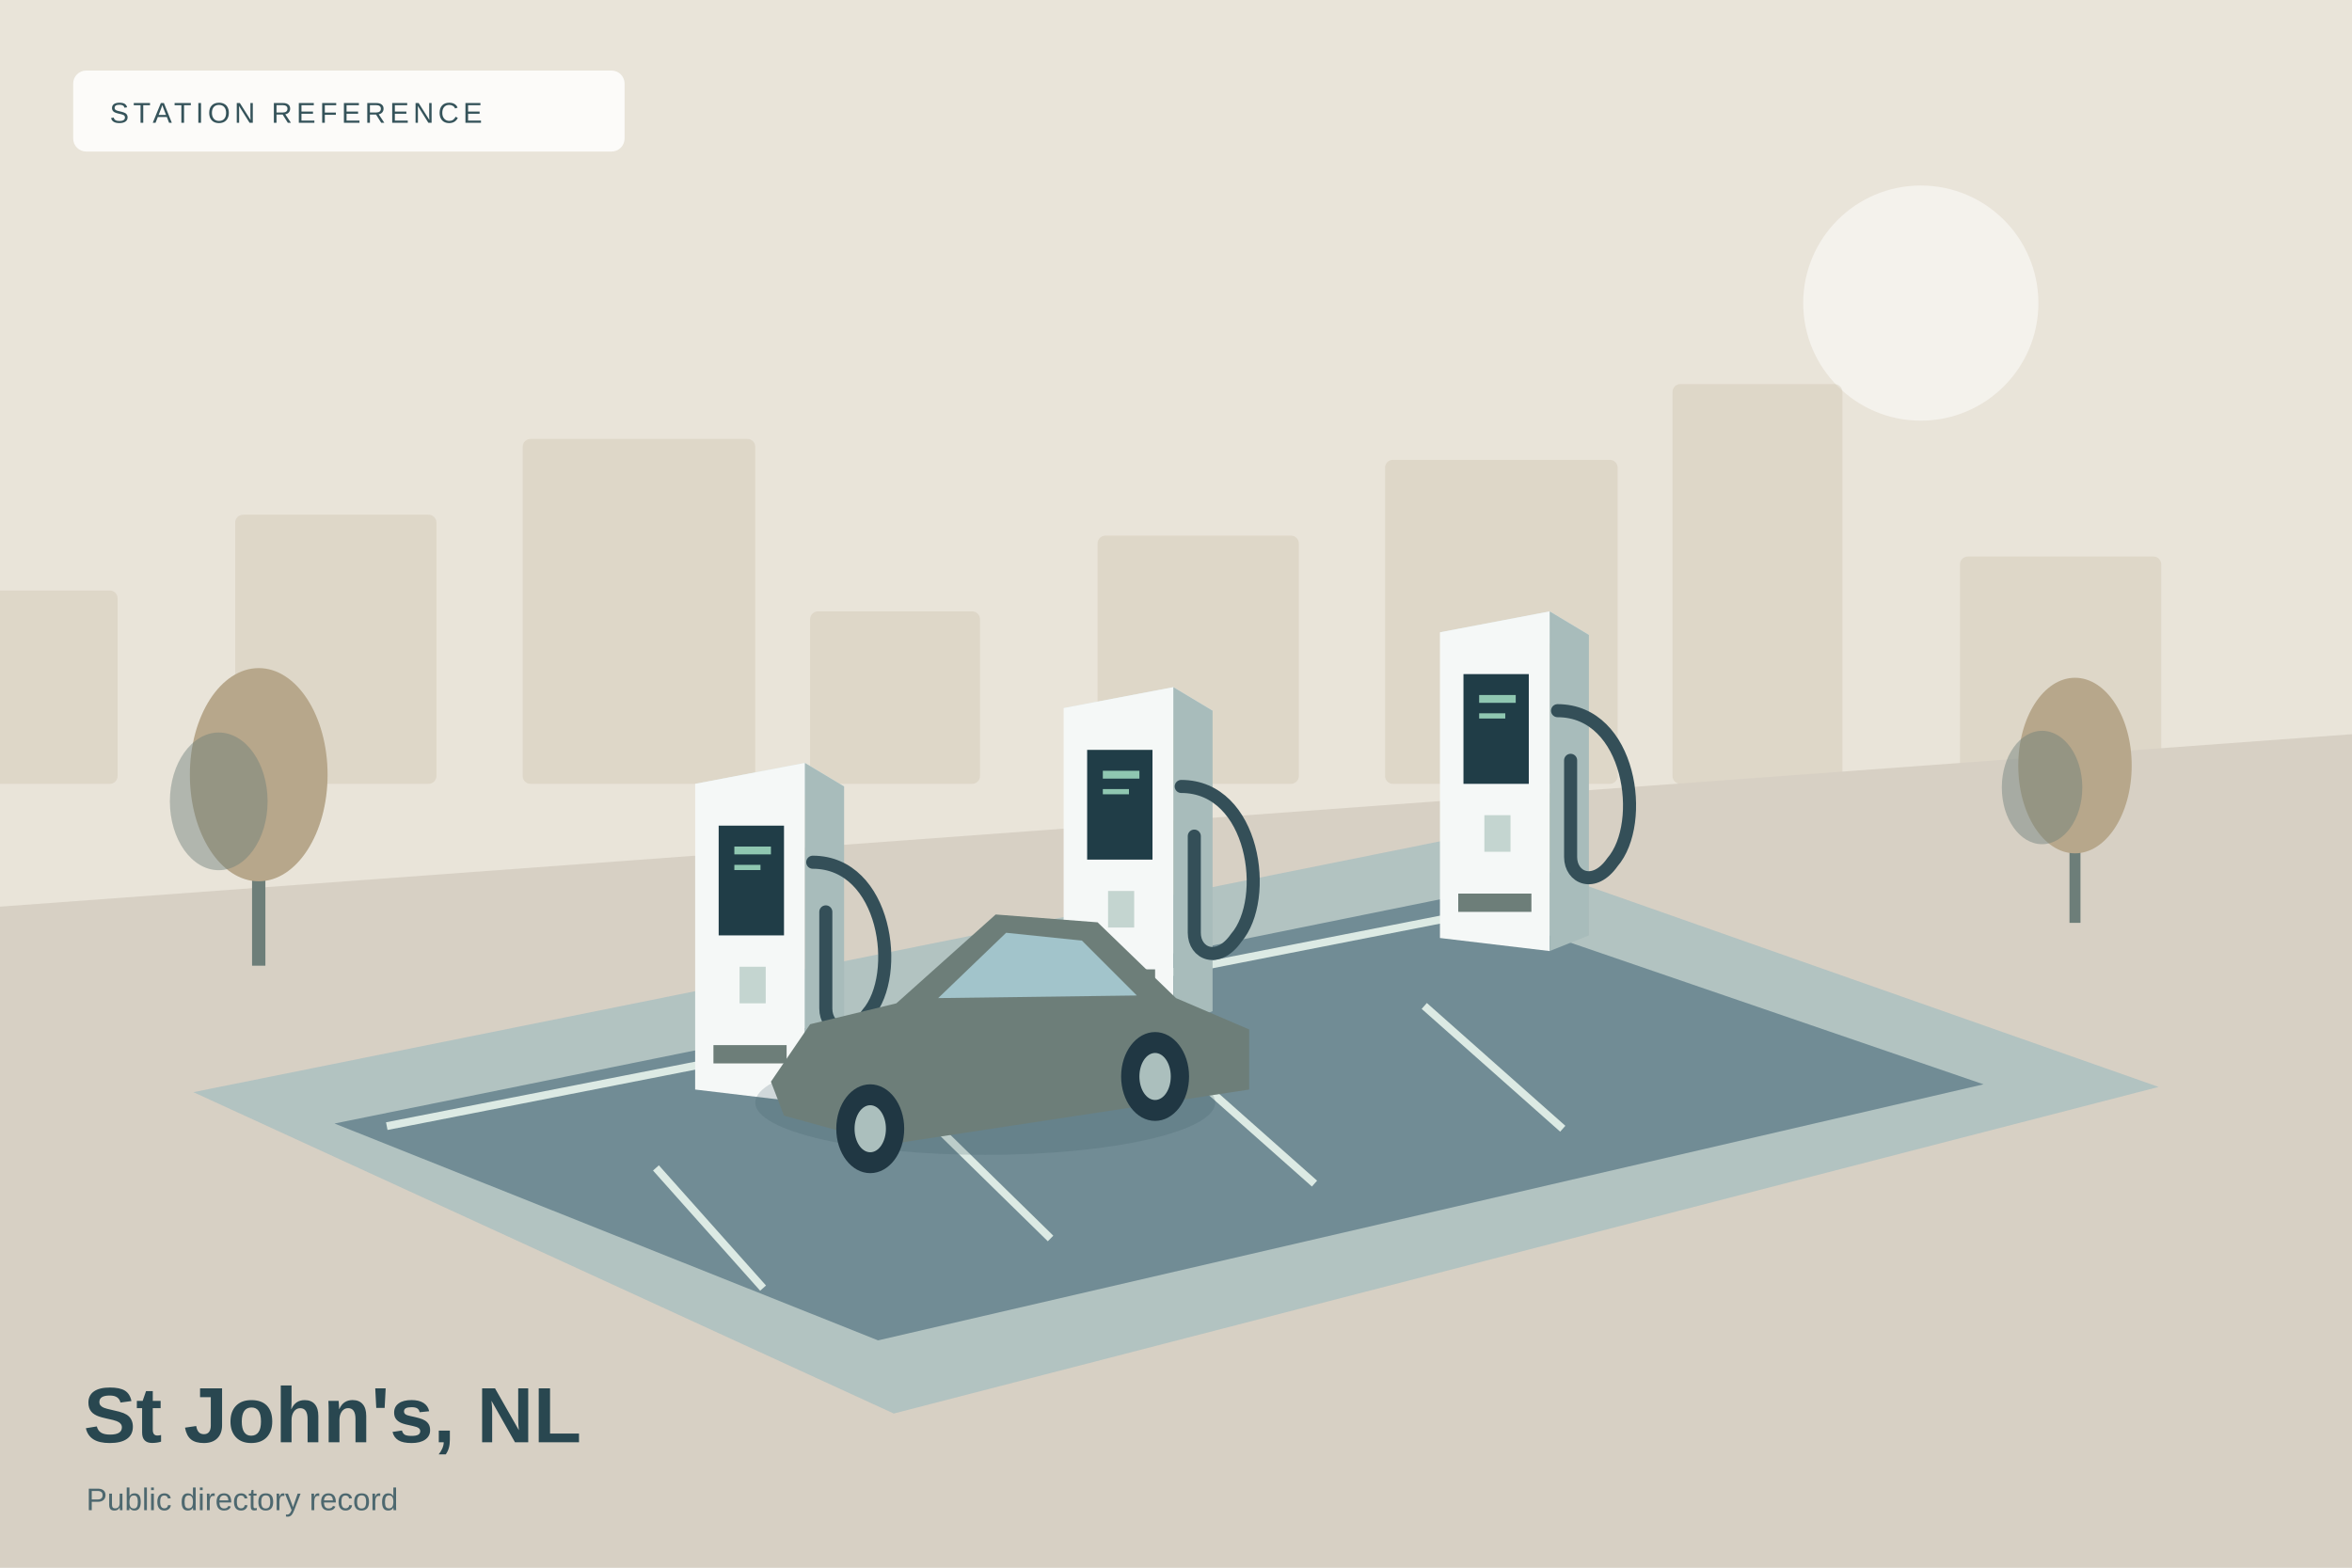
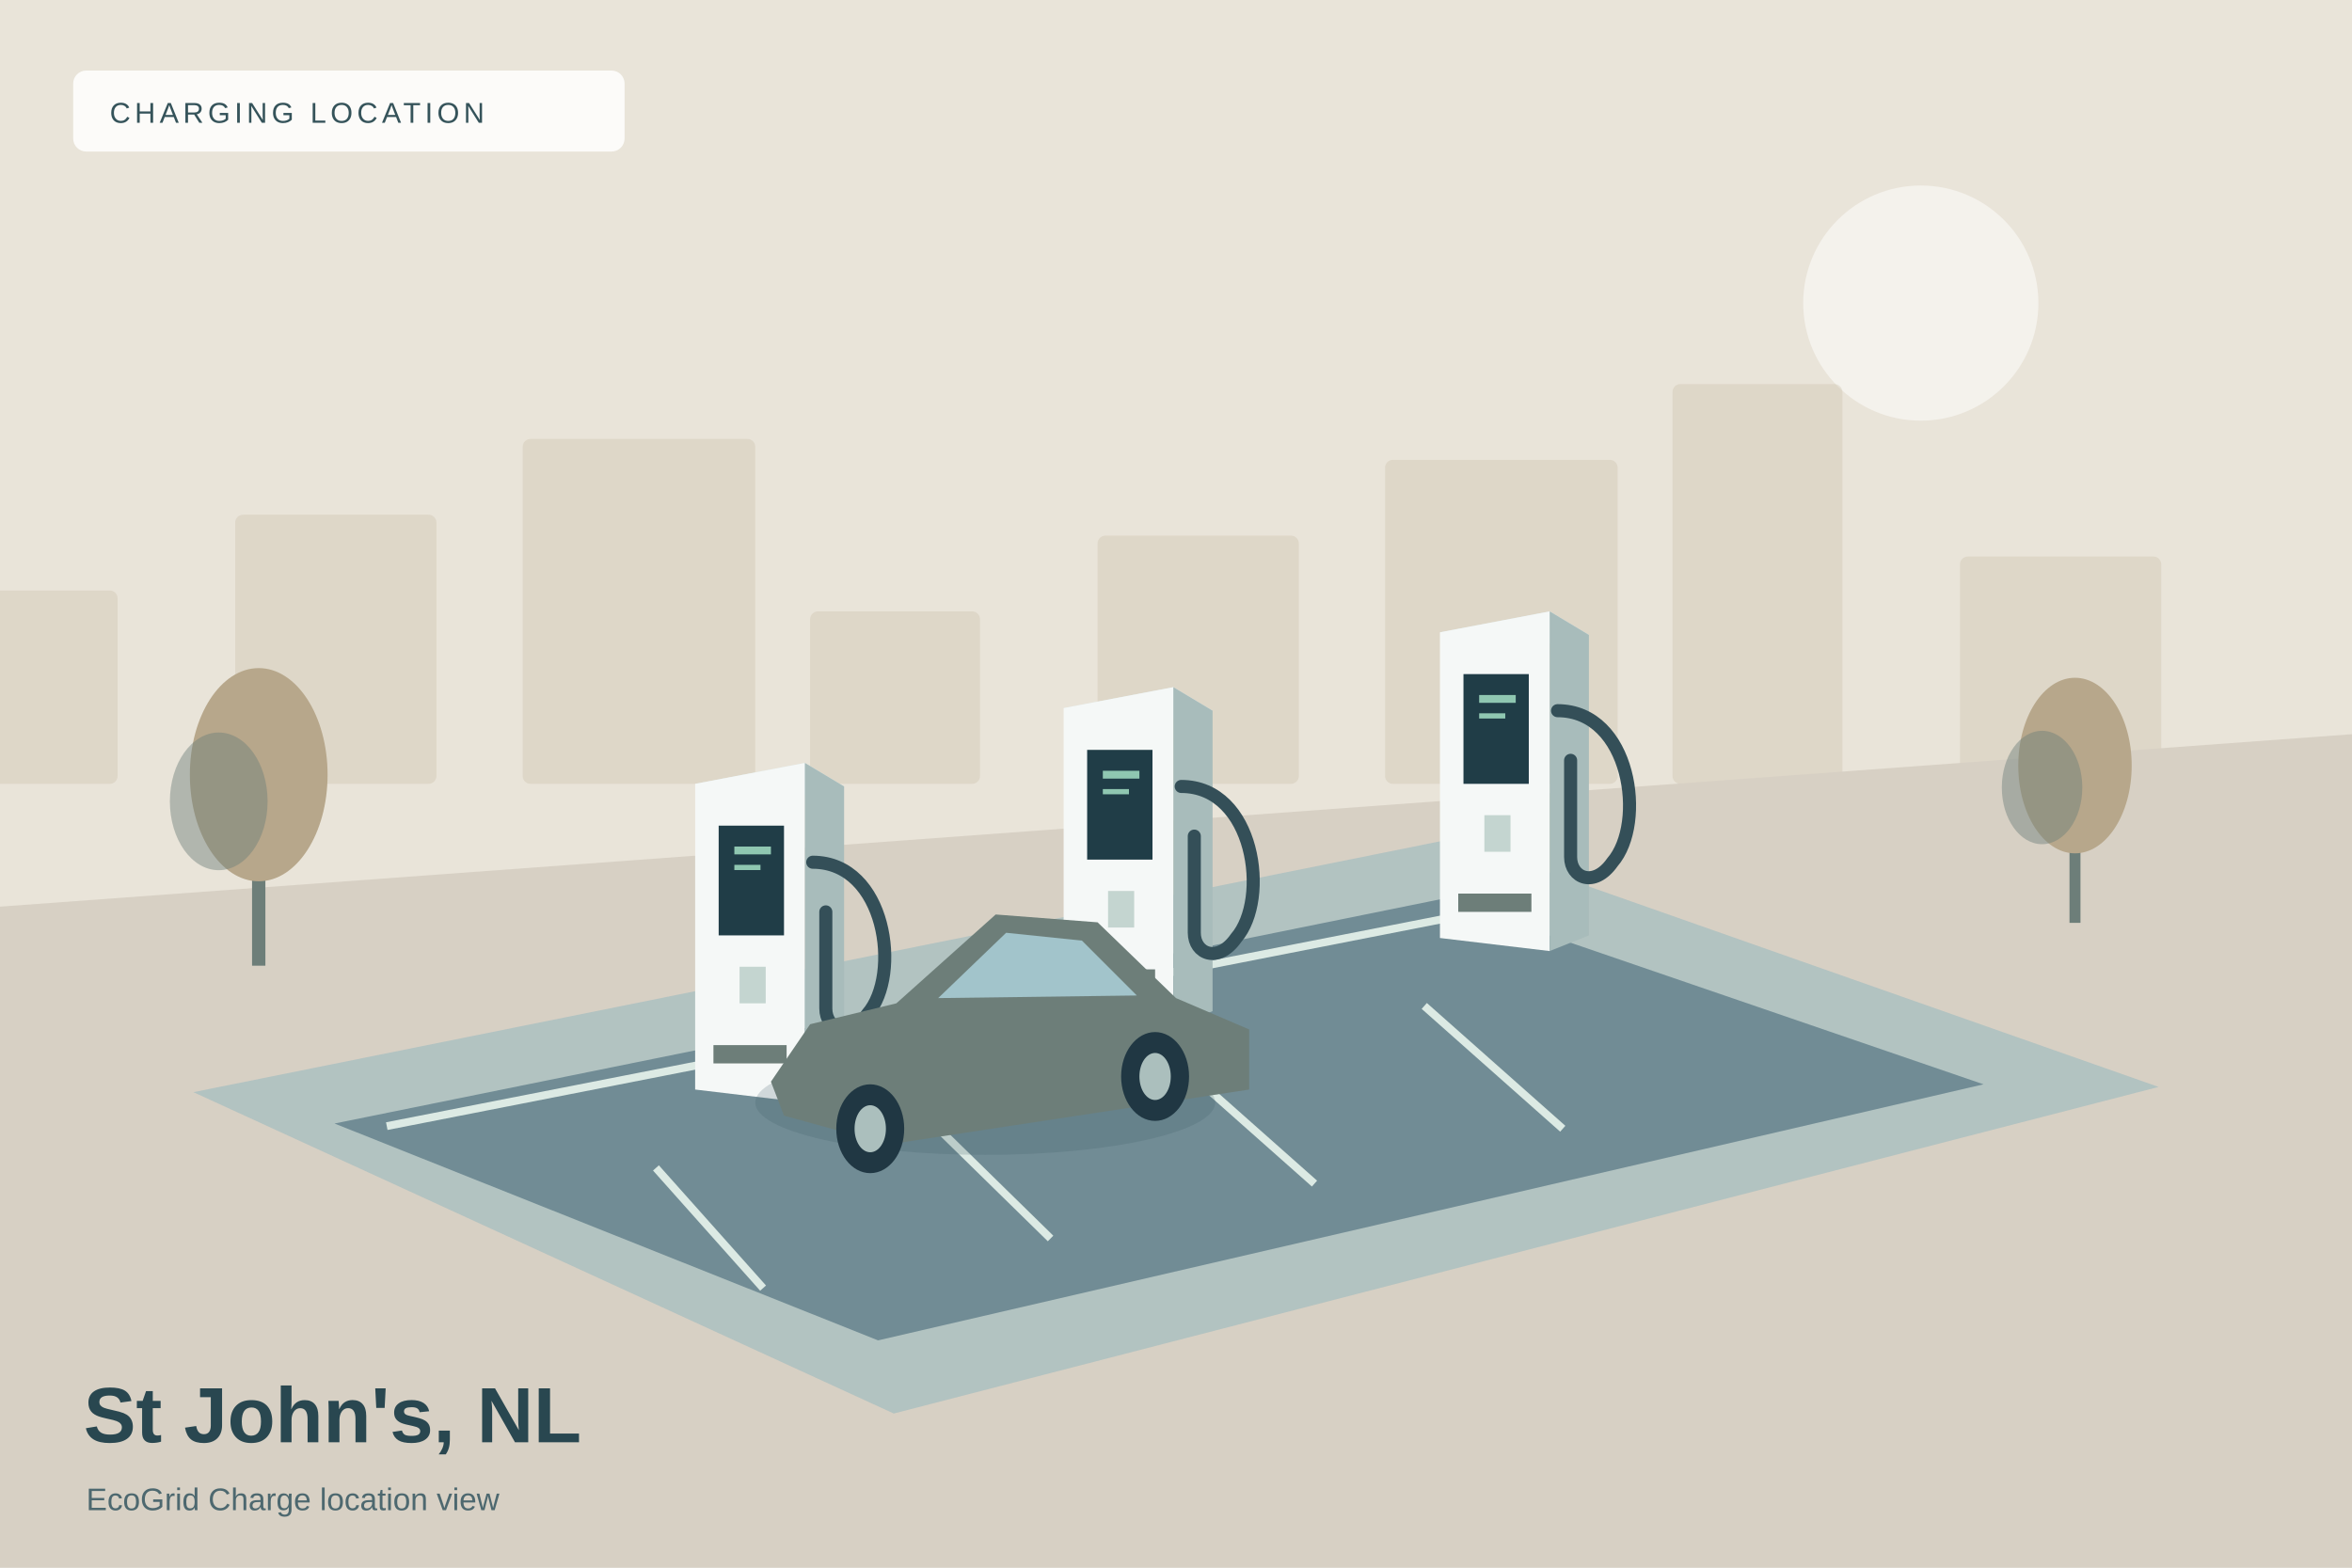
- <svg xmlns="http://www.w3.org/2000/svg" viewBox="0 0 900 600" role="img" aria-label="Station reference for St John's, NL">
+ <svg xmlns="http://www.w3.org/2000/svg" viewBox="0 0 900 600" role="img" aria-label="Charging location in St John's, NL">
  <rect width="900" height="600" fill="#e9e4d9" />
  <circle cx="735" cy="116" r="45" fill="#fff" opacity=".5" />
  <rect x="-20" y="226" width="65" height="74" rx="3" fill="#b7a78b" opacity=".22" />
  <rect x="90" y="197" width="77" height="103" rx="3" fill="#b7a78b" opacity=".22" />
  <rect x="200" y="168" width="89" height="132" rx="3" fill="#b7a78b" opacity=".22" />
  <rect x="310" y="234" width="65" height="66" rx="3" fill="#b7a78b" opacity=".22" />
  <rect x="420" y="205" width="77" height="95" rx="3" fill="#b7a78b" opacity=".22" />
  <rect x="530" y="176" width="89" height="124" rx="3" fill="#b7a78b" opacity=".22" />
  <rect x="640" y="147" width="65" height="153" rx="3" fill="#b7a78b" opacity=".22" />
  <rect x="750" y="213" width="77" height="87" rx="3" fill="#b7a78b" opacity=".22" />
  <path d="M0 347 900 281v319H0Z" fill="#d7d0c4" />
  <path d="m74 418 482-97 270 95-484 125Z" fill="#a9bfc0" opacity=".8" />
  <path d="m128 430 424-86 207 71-423 98z" fill="#718c95" />
  <path d="m148 431 408-80m-305 96 41 46m61-67 49 48m48-68 53 47m42-68 53 47" fill="none" stroke="#e8f4ec" stroke-width="3" opacity=".9" />
  <g transform="translate(99 305) scale(0.85)">
    <path d="M0 0v76" stroke="#6d7e79" stroke-width="6" />
    <ellipse cx="0" cy="-10" rx="31" ry="48" fill="#b7a78b" />
    <ellipse cx="-18" cy="2" rx="22" ry="31" fill="#6d7e79" opacity=".45" />
  </g>
  <g transform="translate(794 300) scale(0.7)">
    <path d="M0 0v76" stroke="#6d7e79" stroke-width="6" />
    <ellipse cx="0" cy="-10" rx="31" ry="48" fill="#b7a78b" />
    <ellipse cx="-18" cy="2" rx="22" ry="31" fill="#6d7e79" opacity=".45" />
  </g>
  <g transform="translate(266 300)">
    <path d="m0 0 42-8 15 9-42 9z" fill="#dce7e7" />
    <path d="M0 0v117l42 5V-8Z" fill="#f5f8f7" />
    <path d="m42-8 15 9v115l-15 6z" fill="#a8bcbb" />
    <path d="M9 16h25v42H9z" fill="#203d47" />
    <path d="M15 24h14v3H15zm0 7h10v2H15z" fill="#8fc7b1" />
    <path d="M7 100h28v7H7z" fill="#6d7e79" />
    <path d="M45 30c28 0 34 43 21 58-7 10-16 6-16-2V49" fill="none" stroke="#344f58" stroke-width="5" stroke-linecap="round" />
    <path d="M17 70h10v14H17z" fill="#c4d5d0" />
  </g>
  <g transform="translate(407 271)">
    <path d="m0 0 42-8 15 9-42 9z" fill="#dce7e7" />
    <path d="M0 0v117l42 5V-8Z" fill="#f5f8f7" />
    <path d="m42-8 15 9v115l-15 6z" fill="#a8bcbb" />
    <path d="M9 16h25v42H9z" fill="#203d47" />
    <path d="M15 24h14v3H15zm0 7h10v2H15z" fill="#8fc7b1" />
    <path d="M7 100h28v7H7z" fill="#6d7e79" />
    <path d="M45 30c28 0 34 43 21 58-7 10-16 6-16-2V49" fill="none" stroke="#344f58" stroke-width="5" stroke-linecap="round" />
    <path d="M17 70h10v14H17z" fill="#c4d5d0" />
  </g>
  <g transform="translate(551 242)">
    <path d="m0 0 42-8 15 9-42 9z" fill="#dce7e7" />
    <path d="M0 0v117l42 5V-8Z" fill="#f5f8f7" />
    <path d="m42-8 15 9v115l-15 6z" fill="#a8bcbb" />
    <path d="M9 16h25v42H9z" fill="#203d47" />
    <path d="M15 24h14v3H15zm0 7h10v2H15z" fill="#8fc7b1" />
    <path d="M7 100h28v7H7z" fill="#6d7e79" />
    <path d="M45 30c28 0 34 43 21 58-7 10-16 6-16-2V49" fill="none" stroke="#344f58" stroke-width="5" stroke-linecap="round" />
    <path d="M17 70h10v14H17z" fill="#c4d5d0" />
  </g>
  <g transform="translate(377 412)">
    <ellipse cx="0" cy="10" rx="88" ry="20" fill="#3b5963" opacity=".2" />
    <path d="m-82 2 15-22 33-8 38-34 39 3 30 29 28 12v23l-138 21-40-11z" fill="#6d7e79" />
    <path d="m-18-30 26-25 29 3 21 21z" fill="#a2c4cb" />
    <ellipse cx="-44" cy="20" rx="13" ry="17" fill="#203743" />
    <ellipse cx="65" cy="0" rx="13" ry="17" fill="#203743" />
    <ellipse cx="-44" cy="20" rx="6" ry="9" fill="#abbfbd" />
    <ellipse cx="65" cy="0" rx="6" ry="9" fill="#abbfbd" />
  </g>
  <rect x="28" y="27" width="211" height="31" rx="5" fill="#fff" opacity=".85" />
-   <text x="42" y="47" fill="#35535a" font-size="11" font-family="Arial,sans-serif" letter-spacing="1.6">STATION REFERENCE</text>
+   <text x="42" y="47" fill="#35535a" font-size="11" font-family="Arial,sans-serif" letter-spacing="1.6">CHARGING LOCATION</text>
  <text x="32" y="552" fill="#294750" font-size="30" font-family="Arial,sans-serif" font-weight="600">St John's, NL</text>
-   <text x="33" y="578" fill="#4d686f" font-size="12" font-family="Arial,sans-serif">Public directory record</text>
+   <text x="33" y="578" fill="#4d686f" font-size="12" font-family="Arial,sans-serif">EcoGrid Charge location view</text>
</svg>
